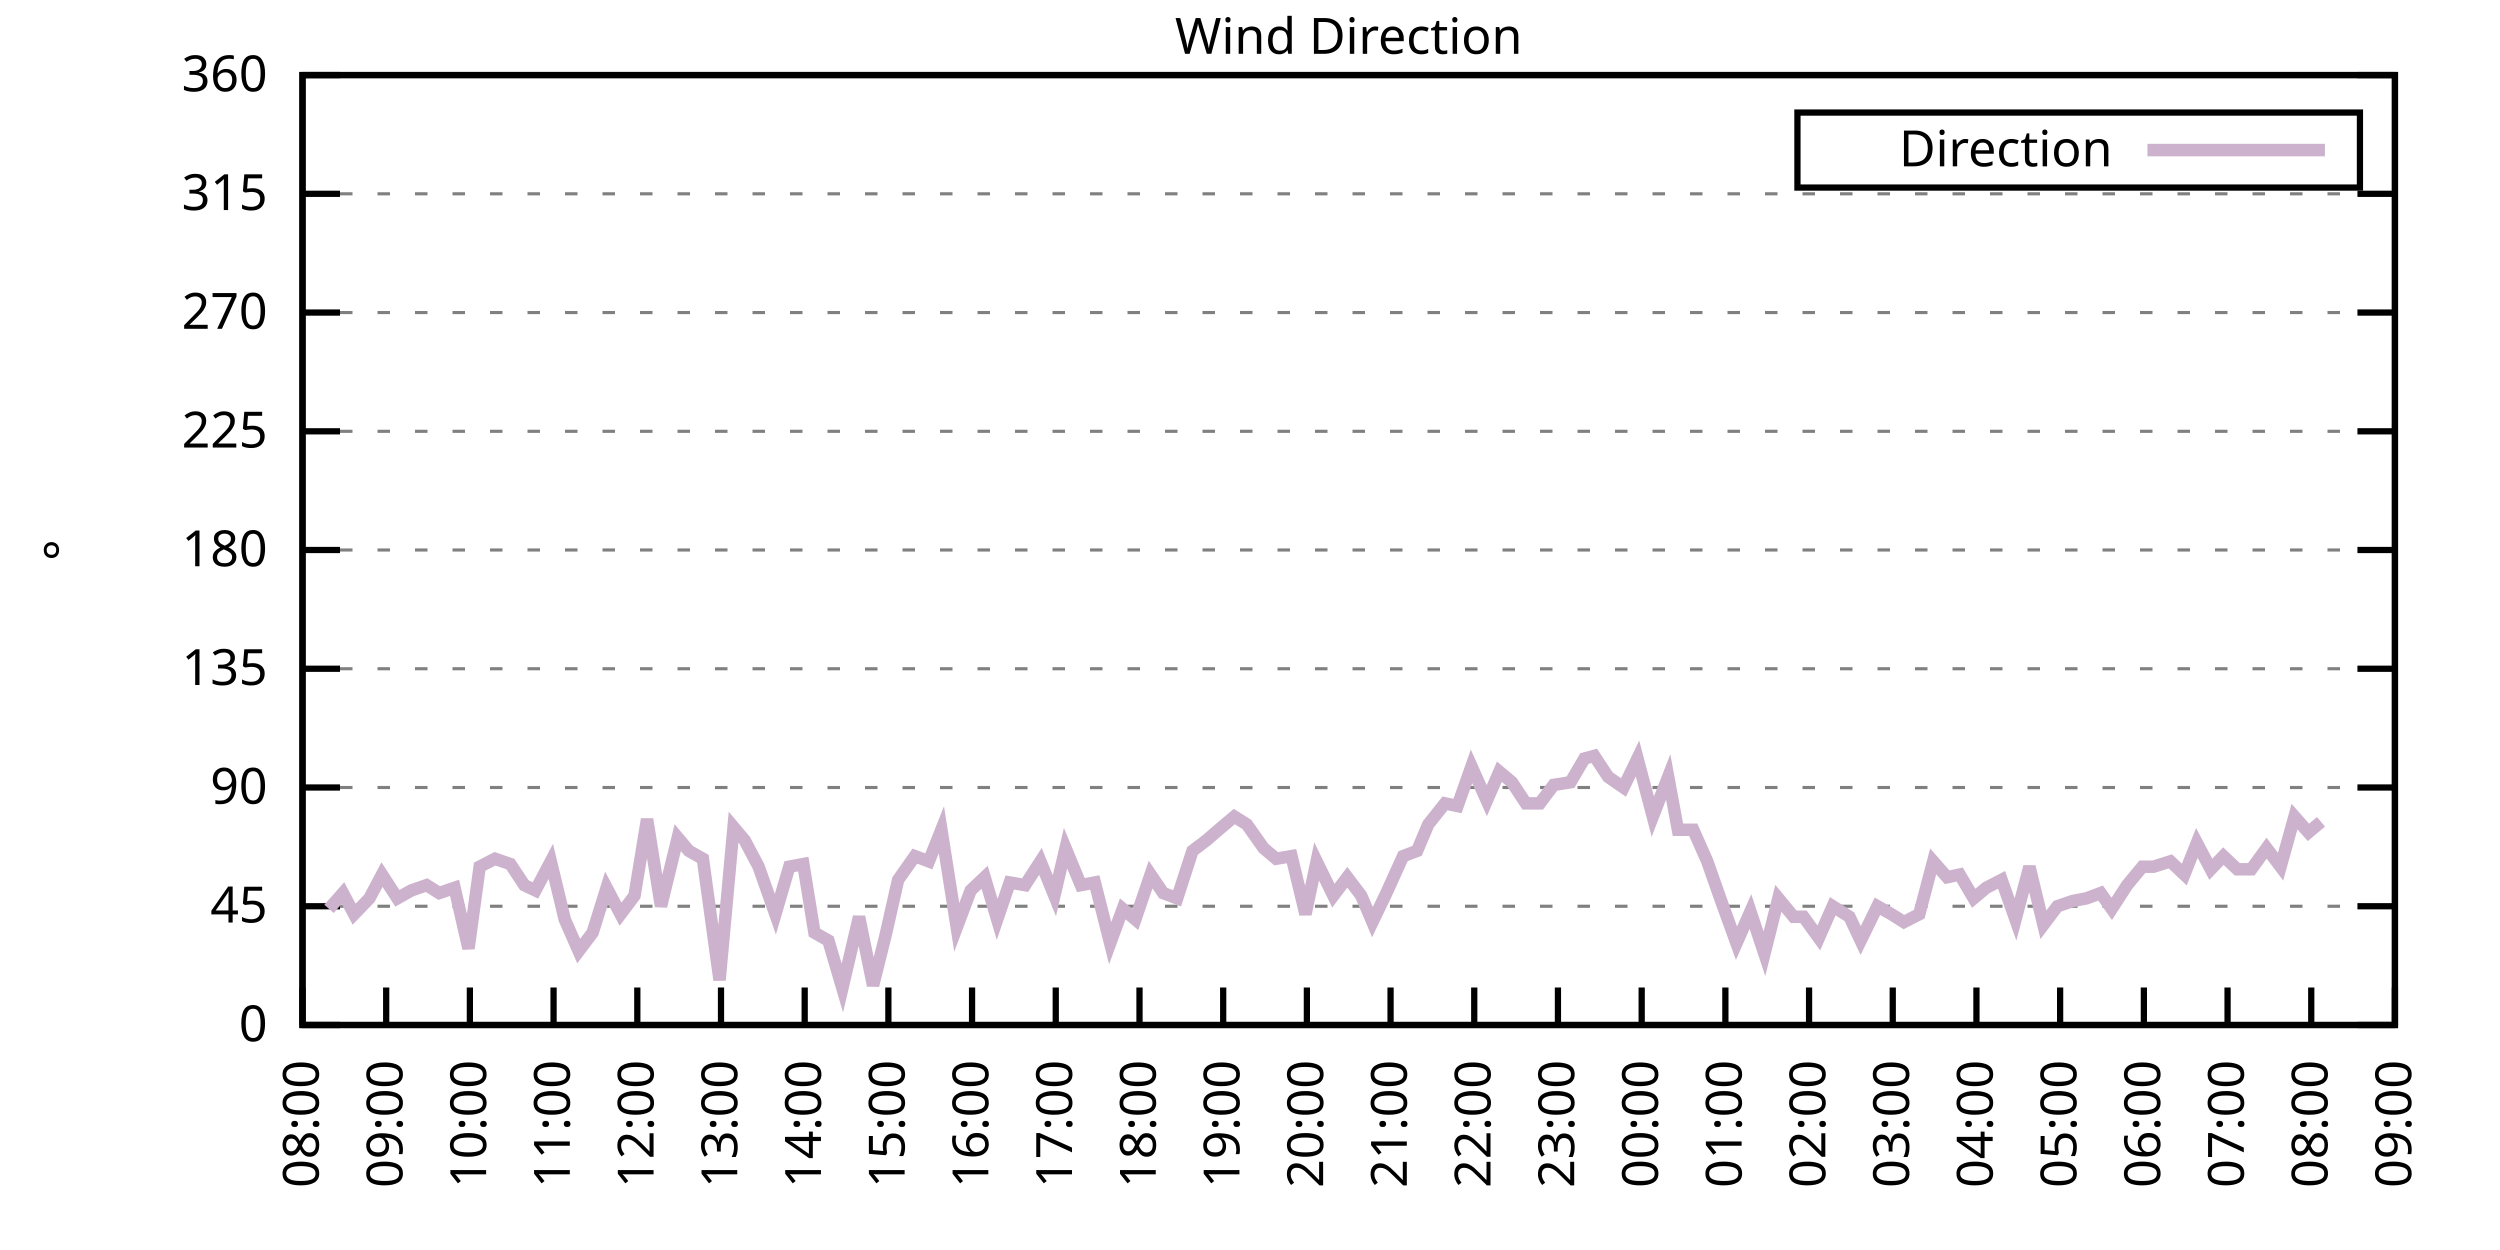
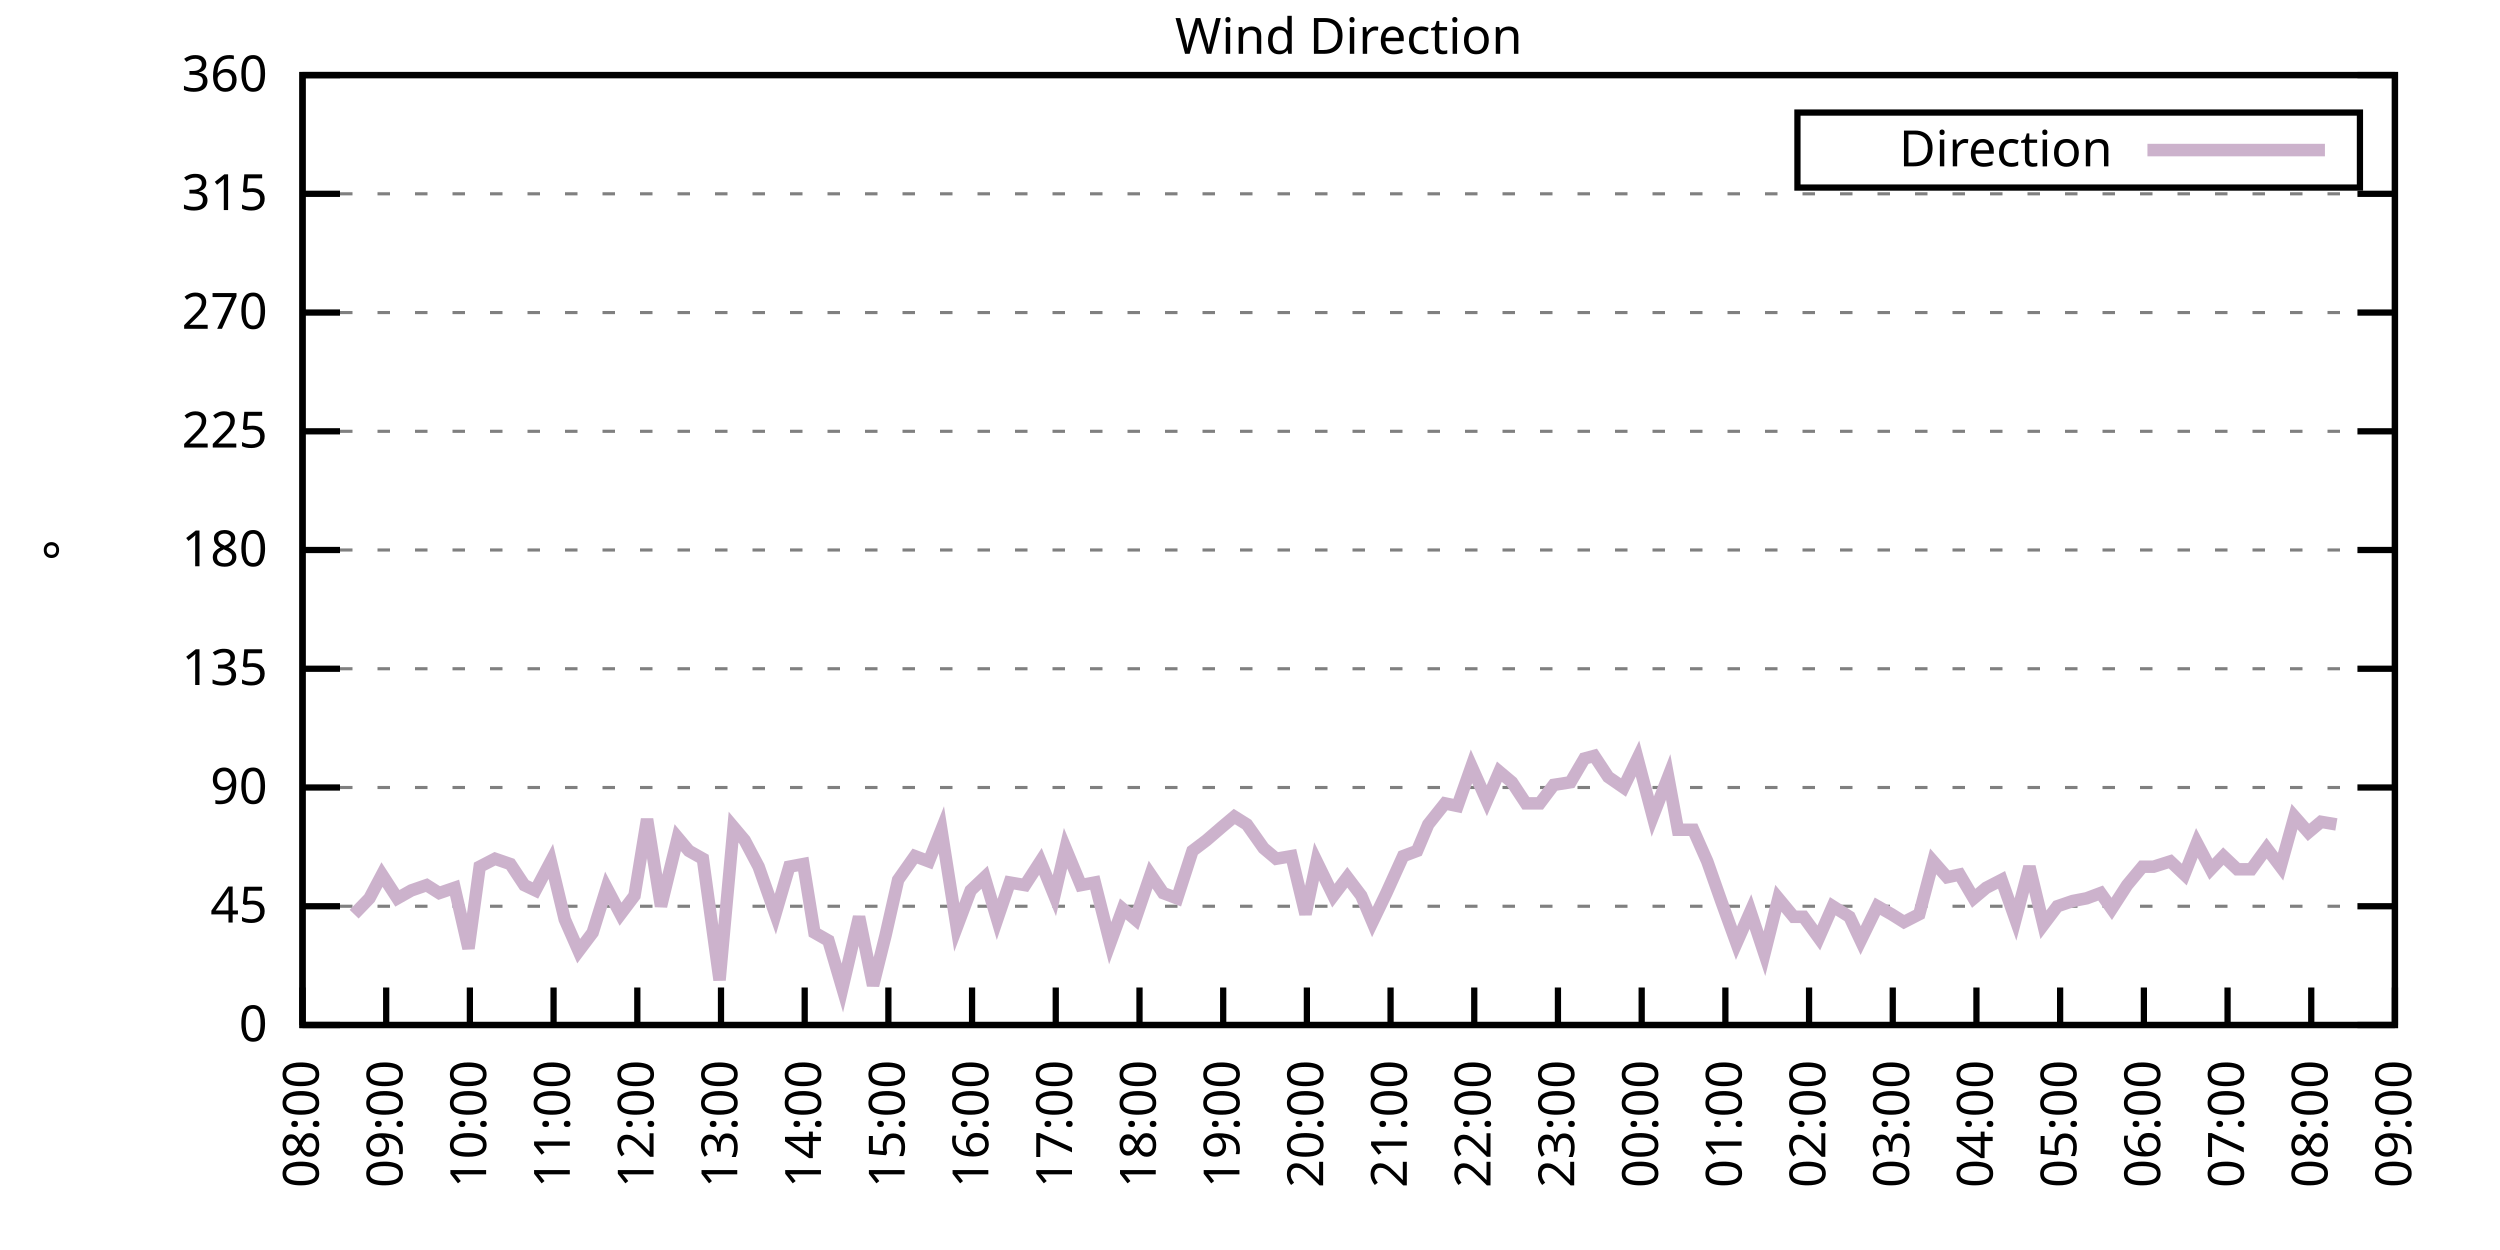
<svg xmlns="http://www.w3.org/2000/svg" xmlns:xlink="http://www.w3.org/1999/xlink" width="400" height="200" viewBox="0 0 400 200">
  <g id="gnuplot_canvas">
    <rect x="0" y="0" width="400" height="200" fill="none" />
    <defs>
      <circle id="gpDot" r="0.5" stroke-width="0.5" stroke="currentColor" />
      <path id="gpPt0" stroke-width="0.333" stroke="currentColor" d="M-1,0 h2 M0,-1 v2" />
      <path id="gpPt1" stroke-width="0.333" stroke="currentColor" d="M-1,-1 L1,1 M1,-1 L-1,1" />
      <path id="gpPt2" stroke-width="0.333" stroke="currentColor" d="M-1,0 L1,0 M0,-1 L0,1 M-1,-1 L1,1 M-1,1 L1,-1" />
      <rect id="gpPt3" stroke-width="0.333" stroke="currentColor" x="-1" y="-1" width="2" height="2" />
      <rect id="gpPt4" stroke-width="0.333" stroke="currentColor" fill="currentColor" x="-1" y="-1" width="2" height="2" />
      <circle id="gpPt5" stroke-width="0.333" stroke="currentColor" cx="0" cy="0" r="1" />
      <use xlink:href="#gpPt5" id="gpPt6" fill="currentColor" stroke="none" />
      <path id="gpPt7" stroke-width="0.333" stroke="currentColor" d="M0,-1.33 L-1.33,0.67 L1.33,0.67 z" />
      <use xlink:href="#gpPt7" id="gpPt8" fill="currentColor" stroke="none" />
      <use xlink:href="#gpPt7" id="gpPt9" stroke="currentColor" transform="rotate(180)" />
      <use xlink:href="#gpPt9" id="gpPt10" fill="currentColor" stroke="none" />
      <use xlink:href="#gpPt3" id="gpPt11" stroke="currentColor" transform="rotate(45)" />
      <use xlink:href="#gpPt11" id="gpPt12" fill="currentColor" stroke="none" />
      <path id="gpPt13" stroke-width="0.333" stroke="currentColor" d="M0,1.330 L1.265,0.411 L0.782,-1.067 L-0.782,-1.076 L-1.265,0.411 z" />
      <use xlink:href="#gpPt13" id="gpPt14" fill="currentColor" stroke="none" />
      <filter id="textbox" filterUnits="objectBoundingBox" x="0" y="0" height="1" width="1">
        <feFlood flood-color="white" flood-opacity="1" result="bgnd" />
        <feComposite in="SourceGraphic" in2="bgnd" operator="atop" />
      </filter>
      <filter id="greybox" filterUnits="objectBoundingBox" x="0" y="0" height="1" width="1">
        <feFlood flood-color="lightgrey" flood-opacity="1" result="grey" />
        <feComposite in="SourceGraphic" in2="grey" operator="atop" />
      </filter>
    </defs>
    <g fill="none" color="white" stroke="currentColor" stroke-width="1.00" stroke-linecap="butt" stroke-linejoin="miter">
</g>
    <g fill="none" color="black" stroke="currentColor" stroke-width="1.00" stroke-linecap="butt" stroke-linejoin="miter">
      <g stroke="none" shape-rendering="crispEdges">
        <polygon fill="rgb(255, 255, 255)" points="48.40,164.00 383.18,164.00 383.18,12.02 48.40,12.02 " />
      </g>
    </g>
    <g fill="none" color="black" stroke="currentColor" stroke-width="1.00" stroke-linecap="butt" stroke-linejoin="miter">
</g>
    <g fill="none" color="black" stroke="black" stroke-width="0.50" stroke-linecap="butt" stroke-linejoin="miter">
</g>
    <g fill="none" color="gray" stroke="currentColor" stroke-width="0.50" stroke-linecap="butt" stroke-linejoin="miter">
      <path stroke="gray" stroke-dasharray="2,4" class="gridline" d="M48.40,164.00 L383.19,164.00  " />
    </g>
    <g fill="none" color="gray" stroke="gray" stroke-width="1.00" stroke-linecap="butt" stroke-linejoin="miter">
</g>
    <g fill="none" color="black" stroke="currentColor" stroke-width="1.00" stroke-linecap="butt" stroke-linejoin="miter">
      <path stroke="black" d="M48.40,164.00 L54.40,164.00 M383.19,164.00 L377.19,164.00  " />
      <g transform="translate(42.80,166.60)" stroke="none" fill="black" font-family="Sans" font-size="8.00" text-anchor="end">
        <text>
          <tspan font-family="Sans"> 0</tspan>
        </text>
      </g>
    </g>
    <g fill="none" color="black" stroke="currentColor" stroke-width="1.00" stroke-linecap="butt" stroke-linejoin="miter">
</g>
    <g fill="none" color="black" stroke="black" stroke-width="0.50" stroke-linecap="butt" stroke-linejoin="miter">
</g>
    <g fill="none" color="gray" stroke="currentColor" stroke-width="0.50" stroke-linecap="butt" stroke-linejoin="miter">
      <path stroke="gray" stroke-dasharray="2,4" class="gridline" d="M48.40,145.00 L383.19,145.00  " />
    </g>
    <g fill="none" color="gray" stroke="gray" stroke-width="1.00" stroke-linecap="butt" stroke-linejoin="miter">
</g>
    <g fill="none" color="black" stroke="currentColor" stroke-width="1.00" stroke-linecap="butt" stroke-linejoin="miter">
      <path stroke="black" d="M48.40,145.00 L54.40,145.00 M383.19,145.00 L377.19,145.00  " />
      <g transform="translate(42.80,147.60)" stroke="none" fill="black" font-family="Sans" font-size="8.00" text-anchor="end">
        <text>
          <tspan font-family="Sans"> 45</tspan>
        </text>
      </g>
    </g>
    <g fill="none" color="black" stroke="currentColor" stroke-width="1.00" stroke-linecap="butt" stroke-linejoin="miter">
</g>
    <g fill="none" color="black" stroke="black" stroke-width="0.50" stroke-linecap="butt" stroke-linejoin="miter">
</g>
    <g fill="none" color="gray" stroke="currentColor" stroke-width="0.50" stroke-linecap="butt" stroke-linejoin="miter">
      <path stroke="gray" stroke-dasharray="2,4" class="gridline" d="M48.40,126.00 L383.19,126.00  " />
    </g>
    <g fill="none" color="gray" stroke="gray" stroke-width="1.00" stroke-linecap="butt" stroke-linejoin="miter">
</g>
    <g fill="none" color="black" stroke="currentColor" stroke-width="1.00" stroke-linecap="butt" stroke-linejoin="miter">
      <path stroke="black" d="M48.40,126.00 L54.40,126.00 M383.19,126.00 L377.19,126.00  " />
      <g transform="translate(42.80,128.60)" stroke="none" fill="black" font-family="Sans" font-size="8.00" text-anchor="end">
        <text>
          <tspan font-family="Sans"> 90</tspan>
        </text>
      </g>
    </g>
    <g fill="none" color="black" stroke="currentColor" stroke-width="1.00" stroke-linecap="butt" stroke-linejoin="miter">
</g>
    <g fill="none" color="black" stroke="black" stroke-width="0.50" stroke-linecap="butt" stroke-linejoin="miter">
</g>
    <g fill="none" color="gray" stroke="currentColor" stroke-width="0.50" stroke-linecap="butt" stroke-linejoin="miter">
      <path stroke="gray" stroke-dasharray="2,4" class="gridline" d="M48.40,107.00 L383.19,107.00  " />
    </g>
    <g fill="none" color="gray" stroke="gray" stroke-width="1.00" stroke-linecap="butt" stroke-linejoin="miter">
</g>
    <g fill="none" color="black" stroke="currentColor" stroke-width="1.00" stroke-linecap="butt" stroke-linejoin="miter">
      <path stroke="black" d="M48.40,107.00 L54.40,107.00 M383.19,107.00 L377.19,107.00  " />
      <g transform="translate(42.80,109.60)" stroke="none" fill="black" font-family="Sans" font-size="8.00" text-anchor="end">
        <text>
          <tspan font-family="Sans"> 135</tspan>
        </text>
      </g>
    </g>
    <g fill="none" color="black" stroke="currentColor" stroke-width="1.00" stroke-linecap="butt" stroke-linejoin="miter">
</g>
    <g fill="none" color="black" stroke="black" stroke-width="0.50" stroke-linecap="butt" stroke-linejoin="miter">
</g>
    <g fill="none" color="gray" stroke="currentColor" stroke-width="0.50" stroke-linecap="butt" stroke-linejoin="miter">
      <path stroke="gray" stroke-dasharray="2,4" class="gridline" d="M48.40,88.00 L383.19,88.00  " />
    </g>
    <g fill="none" color="gray" stroke="gray" stroke-width="1.00" stroke-linecap="butt" stroke-linejoin="miter">
</g>
    <g fill="none" color="black" stroke="currentColor" stroke-width="1.00" stroke-linecap="butt" stroke-linejoin="miter">
      <path stroke="black" d="M48.40,88.00 L54.40,88.00 M383.19,88.00 L377.19,88.00  " />
      <g transform="translate(42.80,90.60)" stroke="none" fill="black" font-family="Sans" font-size="8.00" text-anchor="end">
        <text>
          <tspan font-family="Sans"> 180</tspan>
        </text>
      </g>
    </g>
    <g fill="none" color="black" stroke="currentColor" stroke-width="1.00" stroke-linecap="butt" stroke-linejoin="miter">
</g>
    <g fill="none" color="black" stroke="black" stroke-width="0.50" stroke-linecap="butt" stroke-linejoin="miter">
</g>
    <g fill="none" color="gray" stroke="currentColor" stroke-width="0.50" stroke-linecap="butt" stroke-linejoin="miter">
      <path stroke="gray" stroke-dasharray="2,4" class="gridline" d="M48.40,69.01 L383.19,69.01  " />
    </g>
    <g fill="none" color="gray" stroke="gray" stroke-width="1.00" stroke-linecap="butt" stroke-linejoin="miter">
</g>
    <g fill="none" color="black" stroke="currentColor" stroke-width="1.00" stroke-linecap="butt" stroke-linejoin="miter">
      <path stroke="black" d="M48.40,69.01 L54.40,69.01 M383.19,69.01 L377.19,69.01  " />
      <g transform="translate(42.80,71.61)" stroke="none" fill="black" font-family="Sans" font-size="8.00" text-anchor="end">
        <text>
          <tspan font-family="Sans"> 225</tspan>
        </text>
      </g>
    </g>
    <g fill="none" color="black" stroke="currentColor" stroke-width="1.00" stroke-linecap="butt" stroke-linejoin="miter">
</g>
    <g fill="none" color="black" stroke="black" stroke-width="0.50" stroke-linecap="butt" stroke-linejoin="miter">
</g>
    <g fill="none" color="gray" stroke="currentColor" stroke-width="0.50" stroke-linecap="butt" stroke-linejoin="miter">
      <path stroke="gray" stroke-dasharray="2,4" class="gridline" d="M48.40,50.01 L383.19,50.01  " />
    </g>
    <g fill="none" color="gray" stroke="gray" stroke-width="1.00" stroke-linecap="butt" stroke-linejoin="miter">
</g>
    <g fill="none" color="black" stroke="currentColor" stroke-width="1.00" stroke-linecap="butt" stroke-linejoin="miter">
      <path stroke="black" d="M48.40,50.01 L54.40,50.01 M383.19,50.01 L377.19,50.01  " />
      <g transform="translate(42.80,52.61)" stroke="none" fill="black" font-family="Sans" font-size="8.00" text-anchor="end">
        <text>
          <tspan font-family="Sans"> 270</tspan>
        </text>
      </g>
    </g>
    <g fill="none" color="black" stroke="currentColor" stroke-width="1.00" stroke-linecap="butt" stroke-linejoin="miter">
</g>
    <g fill="none" color="black" stroke="black" stroke-width="0.50" stroke-linecap="butt" stroke-linejoin="miter">
</g>
    <g fill="none" color="gray" stroke="currentColor" stroke-width="0.50" stroke-linecap="butt" stroke-linejoin="miter">
      <path stroke="gray" stroke-dasharray="2,4" class="gridline" d="M48.40,31.01 L383.19,31.01  " />
    </g>
    <g fill="none" color="gray" stroke="gray" stroke-width="1.00" stroke-linecap="butt" stroke-linejoin="miter">
</g>
    <g fill="none" color="black" stroke="currentColor" stroke-width="1.00" stroke-linecap="butt" stroke-linejoin="miter">
      <path stroke="black" d="M48.40,31.01 L54.40,31.01 M383.19,31.01 L377.19,31.01  " />
      <g transform="translate(42.80,33.61)" stroke="none" fill="black" font-family="Sans" font-size="8.00" text-anchor="end">
        <text>
          <tspan font-family="Sans"> 315</tspan>
        </text>
      </g>
    </g>
    <g fill="none" color="black" stroke="currentColor" stroke-width="1.00" stroke-linecap="butt" stroke-linejoin="miter">
</g>
    <g fill="none" color="black" stroke="black" stroke-width="0.50" stroke-linecap="butt" stroke-linejoin="miter">
</g>
    <g fill="none" color="gray" stroke="currentColor" stroke-width="0.50" stroke-linecap="butt" stroke-linejoin="miter">
      <path stroke="gray" stroke-dasharray="2,4" class="gridline" d="M48.40,12.01 L383.19,12.01  " />
    </g>
    <g fill="none" color="gray" stroke="gray" stroke-width="1.00" stroke-linecap="butt" stroke-linejoin="miter">
</g>
    <g fill="none" color="black" stroke="currentColor" stroke-width="1.00" stroke-linecap="butt" stroke-linejoin="miter">
      <path stroke="black" d="M48.40,12.01 L54.40,12.01 M383.19,12.01 L377.19,12.01  " />
      <g transform="translate(42.80,14.61)" stroke="none" fill="black" font-family="Sans" font-size="8.00" text-anchor="end">
        <text>
          <tspan font-family="Sans"> 360</tspan>
        </text>
      </g>
    </g>
    <g fill="none" color="black" stroke="currentColor" stroke-width="1.00" stroke-linecap="butt" stroke-linejoin="miter">
      <path stroke="black" d="M48.40,164.00 L48.40,158.00  " />
      <g transform="translate(51.00,169.60) rotate(270.00)" stroke="none" fill="black" font-family="Sans" font-size="8.00" text-anchor="end">
        <text>
          <tspan font-family="Sans">08:00</tspan>
        </text>
      </g>
    </g>
    <g fill="none" color="black" stroke="currentColor" stroke-width="1.00" stroke-linecap="butt" stroke-linejoin="miter">
      <path stroke="black" d="M61.79,164.00 L61.79,158.00  " />
      <g transform="translate(64.39,169.60) rotate(270.00)" stroke="none" fill="black" font-family="Sans" font-size="8.00" text-anchor="end">
        <text>
          <tspan font-family="Sans">09:00</tspan>
        </text>
      </g>
    </g>
    <g fill="none" color="black" stroke="currentColor" stroke-width="1.00" stroke-linecap="butt" stroke-linejoin="miter">
      <path stroke="black" d="M75.18,164.00 L75.18,158.00  " />
      <g transform="translate(77.78,169.60) rotate(270.00)" stroke="none" fill="black" font-family="Sans" font-size="8.00" text-anchor="end">
        <text>
          <tspan font-family="Sans">10:00</tspan>
        </text>
      </g>
    </g>
    <g fill="none" color="black" stroke="currentColor" stroke-width="1.00" stroke-linecap="butt" stroke-linejoin="miter">
      <path stroke="black" d="M88.57,164.00 L88.57,158.00  " />
      <g transform="translate(91.17,169.60) rotate(270.00)" stroke="none" fill="black" font-family="Sans" font-size="8.00" text-anchor="end">
        <text>
          <tspan font-family="Sans">11:00</tspan>
        </text>
      </g>
    </g>
    <g fill="none" color="black" stroke="currentColor" stroke-width="1.00" stroke-linecap="butt" stroke-linejoin="miter">
      <path stroke="black" d="M101.97,164.00 L101.97,158.00  " />
      <g transform="translate(104.57,169.60) rotate(270.00)" stroke="none" fill="black" font-family="Sans" font-size="8.00" text-anchor="end">
        <text>
          <tspan font-family="Sans">12:00</tspan>
        </text>
      </g>
    </g>
    <g fill="none" color="black" stroke="currentColor" stroke-width="1.00" stroke-linecap="butt" stroke-linejoin="miter">
      <path stroke="black" d="M115.36,164.00 L115.36,158.00  " />
      <g transform="translate(117.96,169.60) rotate(270.00)" stroke="none" fill="black" font-family="Sans" font-size="8.00" text-anchor="end">
        <text>
          <tspan font-family="Sans">13:00</tspan>
        </text>
      </g>
    </g>
    <g fill="none" color="black" stroke="currentColor" stroke-width="1.00" stroke-linecap="butt" stroke-linejoin="miter">
      <path stroke="black" d="M128.75,164.00 L128.75,158.00  " />
      <g transform="translate(131.35,169.60) rotate(270.00)" stroke="none" fill="black" font-family="Sans" font-size="8.00" text-anchor="end">
        <text>
          <tspan font-family="Sans">14:00</tspan>
        </text>
      </g>
    </g>
    <g fill="none" color="black" stroke="currentColor" stroke-width="1.00" stroke-linecap="butt" stroke-linejoin="miter">
      <path stroke="black" d="M142.14,164.00 L142.14,158.00  " />
      <g transform="translate(144.74,169.60) rotate(270.00)" stroke="none" fill="black" font-family="Sans" font-size="8.00" text-anchor="end">
        <text>
          <tspan font-family="Sans">15:00</tspan>
        </text>
      </g>
    </g>
    <g fill="none" color="black" stroke="currentColor" stroke-width="1.00" stroke-linecap="butt" stroke-linejoin="miter">
      <path stroke="black" d="M155.53,164.00 L155.53,158.00  " />
      <g transform="translate(158.13,169.60) rotate(270.00)" stroke="none" fill="black" font-family="Sans" font-size="8.00" text-anchor="end">
        <text>
          <tspan font-family="Sans">16:00</tspan>
        </text>
      </g>
    </g>
    <g fill="none" color="black" stroke="currentColor" stroke-width="1.00" stroke-linecap="butt" stroke-linejoin="miter">
      <path stroke="black" d="M168.92,164.00 L168.92,158.00  " />
      <g transform="translate(171.52,169.60) rotate(270.00)" stroke="none" fill="black" font-family="Sans" font-size="8.00" text-anchor="end">
        <text>
          <tspan font-family="Sans">17:00</tspan>
        </text>
      </g>
    </g>
    <g fill="none" color="black" stroke="currentColor" stroke-width="1.00" stroke-linecap="butt" stroke-linejoin="miter">
      <path stroke="black" d="M182.32,164.00 L182.32,158.00  " />
      <g transform="translate(184.92,169.60) rotate(270.00)" stroke="none" fill="black" font-family="Sans" font-size="8.00" text-anchor="end">
        <text>
          <tspan font-family="Sans">18:00</tspan>
        </text>
      </g>
    </g>
    <g fill="none" color="black" stroke="currentColor" stroke-width="1.00" stroke-linecap="butt" stroke-linejoin="miter">
      <path stroke="black" d="M195.71,164.00 L195.71,158.00  " />
      <g transform="translate(198.31,169.60) rotate(270.00)" stroke="none" fill="black" font-family="Sans" font-size="8.00" text-anchor="end">
        <text>
          <tspan font-family="Sans">19:00</tspan>
        </text>
      </g>
    </g>
    <g fill="none" color="black" stroke="currentColor" stroke-width="1.00" stroke-linecap="butt" stroke-linejoin="miter">
      <path stroke="black" d="M209.10,164.00 L209.10,158.00  " />
      <g transform="translate(211.70,169.60) rotate(270.00)" stroke="none" fill="black" font-family="Sans" font-size="8.00" text-anchor="end">
        <text>
          <tspan font-family="Sans">20:00</tspan>
        </text>
      </g>
    </g>
    <g fill="none" color="black" stroke="currentColor" stroke-width="1.00" stroke-linecap="butt" stroke-linejoin="miter">
      <path stroke="black" d="M222.49,164.00 L222.49,158.00  " />
      <g transform="translate(225.09,169.60) rotate(270.00)" stroke="none" fill="black" font-family="Sans" font-size="8.00" text-anchor="end">
        <text>
          <tspan font-family="Sans">21:00</tspan>
        </text>
      </g>
    </g>
    <g fill="none" color="black" stroke="currentColor" stroke-width="1.00" stroke-linecap="butt" stroke-linejoin="miter">
      <path stroke="black" d="M235.88,164.00 L235.88,158.00  " />
      <g transform="translate(238.48,169.60) rotate(270.00)" stroke="none" fill="black" font-family="Sans" font-size="8.00" text-anchor="end">
        <text>
          <tspan font-family="Sans">22:00</tspan>
        </text>
      </g>
    </g>
    <g fill="none" color="black" stroke="currentColor" stroke-width="1.00" stroke-linecap="butt" stroke-linejoin="miter">
      <path stroke="black" d="M249.27,164.00 L249.27,158.00  " />
      <g transform="translate(251.87,169.60) rotate(270.00)" stroke="none" fill="black" font-family="Sans" font-size="8.00" text-anchor="end">
        <text>
          <tspan font-family="Sans">23:00</tspan>
        </text>
      </g>
    </g>
    <g fill="none" color="black" stroke="currentColor" stroke-width="1.00" stroke-linecap="butt" stroke-linejoin="miter">
      <path stroke="black" d="M262.67,164.00 L262.67,158.00  " />
      <g transform="translate(265.27,169.60) rotate(270.00)" stroke="none" fill="black" font-family="Sans" font-size="8.00" text-anchor="end">
        <text>
          <tspan font-family="Sans">00:00</tspan>
        </text>
      </g>
    </g>
    <g fill="none" color="black" stroke="currentColor" stroke-width="1.00" stroke-linecap="butt" stroke-linejoin="miter">
      <path stroke="black" d="M276.06,164.00 L276.06,158.00  " />
      <g transform="translate(278.66,169.60) rotate(270.00)" stroke="none" fill="black" font-family="Sans" font-size="8.00" text-anchor="end">
        <text>
          <tspan font-family="Sans">01:00</tspan>
        </text>
      </g>
    </g>
    <g fill="none" color="black" stroke="currentColor" stroke-width="1.00" stroke-linecap="butt" stroke-linejoin="miter">
      <path stroke="black" d="M289.45,164.00 L289.45,158.00  " />
      <g transform="translate(292.05,169.60) rotate(270.00)" stroke="none" fill="black" font-family="Sans" font-size="8.00" text-anchor="end">
        <text>
          <tspan font-family="Sans">02:00</tspan>
        </text>
      </g>
    </g>
    <g fill="none" color="black" stroke="currentColor" stroke-width="1.00" stroke-linecap="butt" stroke-linejoin="miter">
      <path stroke="black" d="M302.84,164.00 L302.84,158.00  " />
      <g transform="translate(305.44,169.60) rotate(270.00)" stroke="none" fill="black" font-family="Sans" font-size="8.00" text-anchor="end">
        <text>
          <tspan font-family="Sans">03:00</tspan>
        </text>
      </g>
    </g>
    <g fill="none" color="black" stroke="currentColor" stroke-width="1.00" stroke-linecap="butt" stroke-linejoin="miter">
      <path stroke="black" d="M316.23,164.00 L316.23,158.00  " />
      <g transform="translate(318.83,169.60) rotate(270.00)" stroke="none" fill="black" font-family="Sans" font-size="8.00" text-anchor="end">
        <text>
          <tspan font-family="Sans">04:00</tspan>
        </text>
      </g>
    </g>
    <g fill="none" color="black" stroke="currentColor" stroke-width="1.00" stroke-linecap="butt" stroke-linejoin="miter">
      <path stroke="black" d="M329.62,164.00 L329.62,158.00  " />
      <g transform="translate(332.22,169.60) rotate(270.00)" stroke="none" fill="black" font-family="Sans" font-size="8.00" text-anchor="end">
        <text>
          <tspan font-family="Sans">05:00</tspan>
        </text>
      </g>
    </g>
    <g fill="none" color="black" stroke="currentColor" stroke-width="1.00" stroke-linecap="butt" stroke-linejoin="miter">
      <path stroke="black" d="M343.02,164.00 L343.02,158.00  " />
      <g transform="translate(345.62,169.60) rotate(270.00)" stroke="none" fill="black" font-family="Sans" font-size="8.00" text-anchor="end">
        <text>
          <tspan font-family="Sans">06:00</tspan>
        </text>
      </g>
    </g>
    <g fill="none" color="black" stroke="currentColor" stroke-width="1.00" stroke-linecap="butt" stroke-linejoin="miter">
      <path stroke="black" d="M356.41,164.00 L356.41,158.00  " />
      <g transform="translate(359.01,169.60) rotate(270.00)" stroke="none" fill="black" font-family="Sans" font-size="8.00" text-anchor="end">
        <text>
          <tspan font-family="Sans">07:00</tspan>
        </text>
      </g>
    </g>
    <g fill="none" color="black" stroke="currentColor" stroke-width="1.00" stroke-linecap="butt" stroke-linejoin="miter">
      <path stroke="black" d="M369.80,164.00 L369.80,158.00  " />
      <g transform="translate(372.40,169.60) rotate(270.00)" stroke="none" fill="black" font-family="Sans" font-size="8.00" text-anchor="end">
        <text>
          <tspan font-family="Sans">08:00</tspan>
        </text>
      </g>
    </g>
    <g fill="none" color="black" stroke="currentColor" stroke-width="1.00" stroke-linecap="butt" stroke-linejoin="miter">
      <path stroke="black" d="M383.19,164.00 L383.19,158.00  " />
      <g transform="translate(385.79,169.60) rotate(270.00)" stroke="none" fill="black" font-family="Sans" font-size="8.00" text-anchor="end">
        <text>
          <tspan font-family="Sans">09:00</tspan>
        </text>
      </g>
    </g>
    <g fill="none" color="black" stroke="currentColor" stroke-width="1.00" stroke-linecap="butt" stroke-linejoin="miter">
</g>
    <g fill="none" color="black" stroke="currentColor" stroke-width="1.00" stroke-linecap="butt" stroke-linejoin="miter">
      <path stroke="black" d="M48.40,12.01 L48.40,164.00 L383.19,164.00 L383.19,12.01 L48.40,12.01 Z  " />
    </g>
    <g fill="none" color="black" stroke="currentColor" stroke-width="1.00" stroke-linecap="butt" stroke-linejoin="miter">
</g>
    <g fill="none" color="black" stroke="currentColor" stroke-width="1.00" stroke-linecap="butt" stroke-linejoin="miter">
      <path stroke="black" d="M287.59,30.01 L287.59,18.01 L377.59,18.01 L377.59,30.01 L287.59,30.01 Z  " />
    </g>
    <g id="Wind_direction_plot_1">
      <g fill="none" color="white" stroke="black" stroke-width="2.00" stroke-linecap="butt" stroke-linejoin="miter">
</g>
      <g fill="none" color="black" stroke="currentColor" stroke-width="2.00" stroke-linecap="butt" stroke-linejoin="miter">
        <g transform="translate(337.99,26.61)" stroke="none" fill="black" font-family="Sans" font-size="8.00" text-anchor="end">
          <text>
            <tspan font-family="Sans">Direction</tspan>
          </text>
        </g>
      </g>
      <g fill="none" color="black" stroke="currentColor" stroke-width="2.00" stroke-linecap="butt" stroke-linejoin="miter">
-         <path stroke="rgb(204, 178, 204)" d="M343.59,24.01 L371.99,24.01 M52.64,145.42 L54.87,142.89 L56.66,146.27 L59.11,143.73 L61.12,139.93 L63.58,143.73   L65.81,142.47 L68.26,141.62 L70.27,142.89 L72.73,142.05 L74.96,151.76 L76.75,138.67 L79.20,137.40 L81.66,138.25   L83.89,141.62 L85.67,142.47 L88.13,137.82 L90.36,147.11 L92.59,152.18 L94.82,149.22 L97.06,142.05 L99.29,146.27   L101.52,143.31 L103.53,131.07 L105.76,145.00 L108.44,134.02 L110.22,136.14 L112.46,137.40 L115.13,156.82 L117.37,132.34   L119.15,134.45 L121.38,138.67 L124.06,146.27 L126.29,138.67 L128.53,138.25 L130.31,149.22 L132.54,150.49 L134.78,158.09   L137.45,146.69 L139.69,157.67 L141.69,149.65 L143.70,140.78 L146.38,136.98 L148.61,137.82 L150.62,132.76 L153.08,148.38   L155.31,142.47 L157.54,140.36 L159.55,147.11 L161.56,141.20 L164.01,141.62 L166.47,137.82 L168.70,143.31 L170.49,135.71   L172.94,141.62 L175.17,141.20 L177.63,150.91 L179.64,145.42 L181.65,147.11 L184.10,139.93 L186.11,142.89 L188.34,143.73   L190.80,136.14 L193.03,134.45 L195.48,132.34 L197.49,130.65 L199.50,131.91 L202.18,135.71 L204.19,137.40 L206.64,136.98   L208.88,146.27 L210.66,137.82 L213.34,143.31 L215.57,140.36 L217.80,143.31 L219.59,147.53 L221.82,142.89 L224.50,136.98   L226.73,136.14 L228.52,131.91 L231.20,128.54 L233.20,128.96 L235.44,122.62 L237.89,128.11 L239.90,123.47 L241.91,125.16   L244.14,128.54 L246.37,128.54 L248.60,125.58 L251.28,125.16 L253.51,121.36 L255.08,120.94 L257.31,124.31 L259.76,126.00   L262.00,121.36 L264.45,130.65 L266.91,124.31 L268.47,132.76 L270.92,132.76 L273.16,137.82 L275.39,144.16 L277.84,150.91   L280.07,145.85 L282.31,152.60 L284.54,143.73 L286.99,146.69 L288.56,146.69 L291.01,150.07 L293.24,145.00 L295.92,146.69   L297.71,150.49 L300.39,145.00 L302.62,146.27 L304.63,147.53 L307.08,146.27 L309.31,137.82 L311.54,140.36 L313.55,139.93   L315.79,143.73 L317.79,142.05 L320.25,140.78 L322.48,147.11 L324.71,138.67 L326.95,147.96 L329.18,145.00 L331.63,144.16   L333.86,143.73 L336.10,142.89 L337.88,145.42 L340.34,141.62 L342.79,138.67 L344.58,138.67 L347.26,137.82 L349.49,139.93   L351.50,134.87 L353.73,139.09 L355.74,136.98 L357.97,139.09 L360.20,139.09 L362.66,135.71 L364.89,138.67 L367.12,130.65   L369.35,133.18 L371.36,131.49  " />
+         <path stroke="rgb(204, 178, 204)" d="M343.59,24.01 L371.99,24.01 M56.66,146.27 L59.11,143.73 L61.12,139.93 L63.58,143.73 L65.81,142.47 L68.26,141.62   L70.27,142.89 L72.73,142.05 L74.96,151.76 L76.75,138.67 L79.20,137.40 L81.66,138.25 L83.89,141.62 L85.67,142.47   L88.13,137.82 L90.36,147.11 L92.59,152.18 L94.82,149.22 L97.06,142.05 L99.29,146.27 L101.52,143.31 L103.53,131.07   L105.76,145.00 L108.44,134.02 L110.22,136.14 L112.46,137.40 L115.13,156.82 L117.37,132.34 L119.15,134.45 L121.38,138.67   L124.06,146.27 L126.29,138.67 L128.53,138.25 L130.31,149.22 L132.54,150.49 L134.78,158.09 L137.45,146.69 L139.69,157.67   L141.69,149.65 L143.70,140.78 L146.38,136.98 L148.61,137.82 L150.62,132.76 L153.08,148.38 L155.31,142.47 L157.54,140.36   L159.55,147.11 L161.56,141.20 L164.01,141.62 L166.47,137.82 L168.70,143.31 L170.49,135.71 L172.94,141.62 L175.17,141.20   L177.63,150.91 L179.64,145.42 L181.65,147.11 L184.10,139.93 L186.11,142.89 L188.34,143.73 L190.80,136.14 L193.03,134.45   L195.48,132.34 L197.49,130.65 L199.50,131.91 L202.18,135.71 L204.19,137.40 L206.64,136.98 L208.88,146.27 L210.66,137.82   L213.34,143.31 L215.57,140.36 L217.80,143.31 L219.59,147.53 L221.82,142.89 L224.50,136.98 L226.73,136.14 L228.52,131.91   L231.20,128.54 L233.20,128.96 L235.44,122.62 L237.89,128.11 L239.90,123.47 L241.91,125.16 L244.14,128.54 L246.37,128.54   L248.60,125.58 L251.28,125.16 L253.51,121.36 L255.08,120.94 L257.31,124.31 L259.76,126.00 L262.00,121.36 L264.45,130.65   L266.91,124.31 L268.47,132.76 L270.92,132.76 L273.16,137.82 L275.39,144.16 L277.84,150.91 L280.07,145.85 L282.31,152.60   L284.54,143.73 L286.99,146.69 L288.56,146.69 L291.01,150.07 L293.24,145.00 L295.92,146.69 L297.71,150.49 L300.39,145.00   L302.62,146.27 L304.63,147.53 L307.08,146.27 L309.31,137.82 L311.54,140.36 L313.55,139.93 L315.79,143.73 L317.79,142.05   L320.25,140.78 L322.48,147.11 L324.71,138.67 L326.95,147.96 L329.18,145.00 L331.63,144.16 L333.86,143.73 L336.10,142.89   L337.88,145.42 L340.34,141.62 L342.79,138.67 L344.58,138.67 L347.26,137.82 L349.49,139.93 L351.50,134.87 L353.73,139.09   L355.74,136.98 L357.97,139.09 L360.20,139.09 L362.66,135.71 L364.89,138.67 L367.12,130.65 L369.35,133.18 L371.36,131.49   L373.82,131.91  " />
      </g>
    </g>
    <g fill="none" color="black" stroke="currentColor" stroke-width="2.00" stroke-linecap="butt" stroke-linejoin="miter">
</g>
    <g fill="none" color="black" stroke="black" stroke-width="1.00" stroke-linecap="butt" stroke-linejoin="miter">
</g>
    <g fill="none" color="black" stroke="currentColor" stroke-width="1.00" stroke-linecap="butt" stroke-linejoin="miter">
      <path stroke="black" d="M48.40,12.01 L48.40,164.00 L383.19,164.00 L383.19,12.01 L48.40,12.01 Z  " />
      <g transform="translate(12.80,88.01) rotate(270.00)" stroke="none" fill="black" font-family="Sans" font-size="8.00" text-anchor="middle">
        <text>
          <tspan font-family="Sans">°</tspan>
        </text>
      </g>
    </g>
    <g fill="none" color="black" stroke="currentColor" stroke-width="1.00" stroke-linecap="butt" stroke-linejoin="miter">
</g>
    <g fill="none" color="black" stroke="currentColor" stroke-width="1.00" stroke-linecap="butt" stroke-linejoin="miter">
      <g transform="translate(215.79,8.61)" stroke="none" fill="black" font-family="Sans" font-size="8.00" text-anchor="middle">
        <text>
          <tspan font-family="Sans">Wind Direction</tspan>
        </text>
      </g>
    </g>
    <g fill="none" color="black" stroke="currentColor" stroke-width="1.00" stroke-linecap="butt" stroke-linejoin="miter">
</g>
  </g>
</svg>
